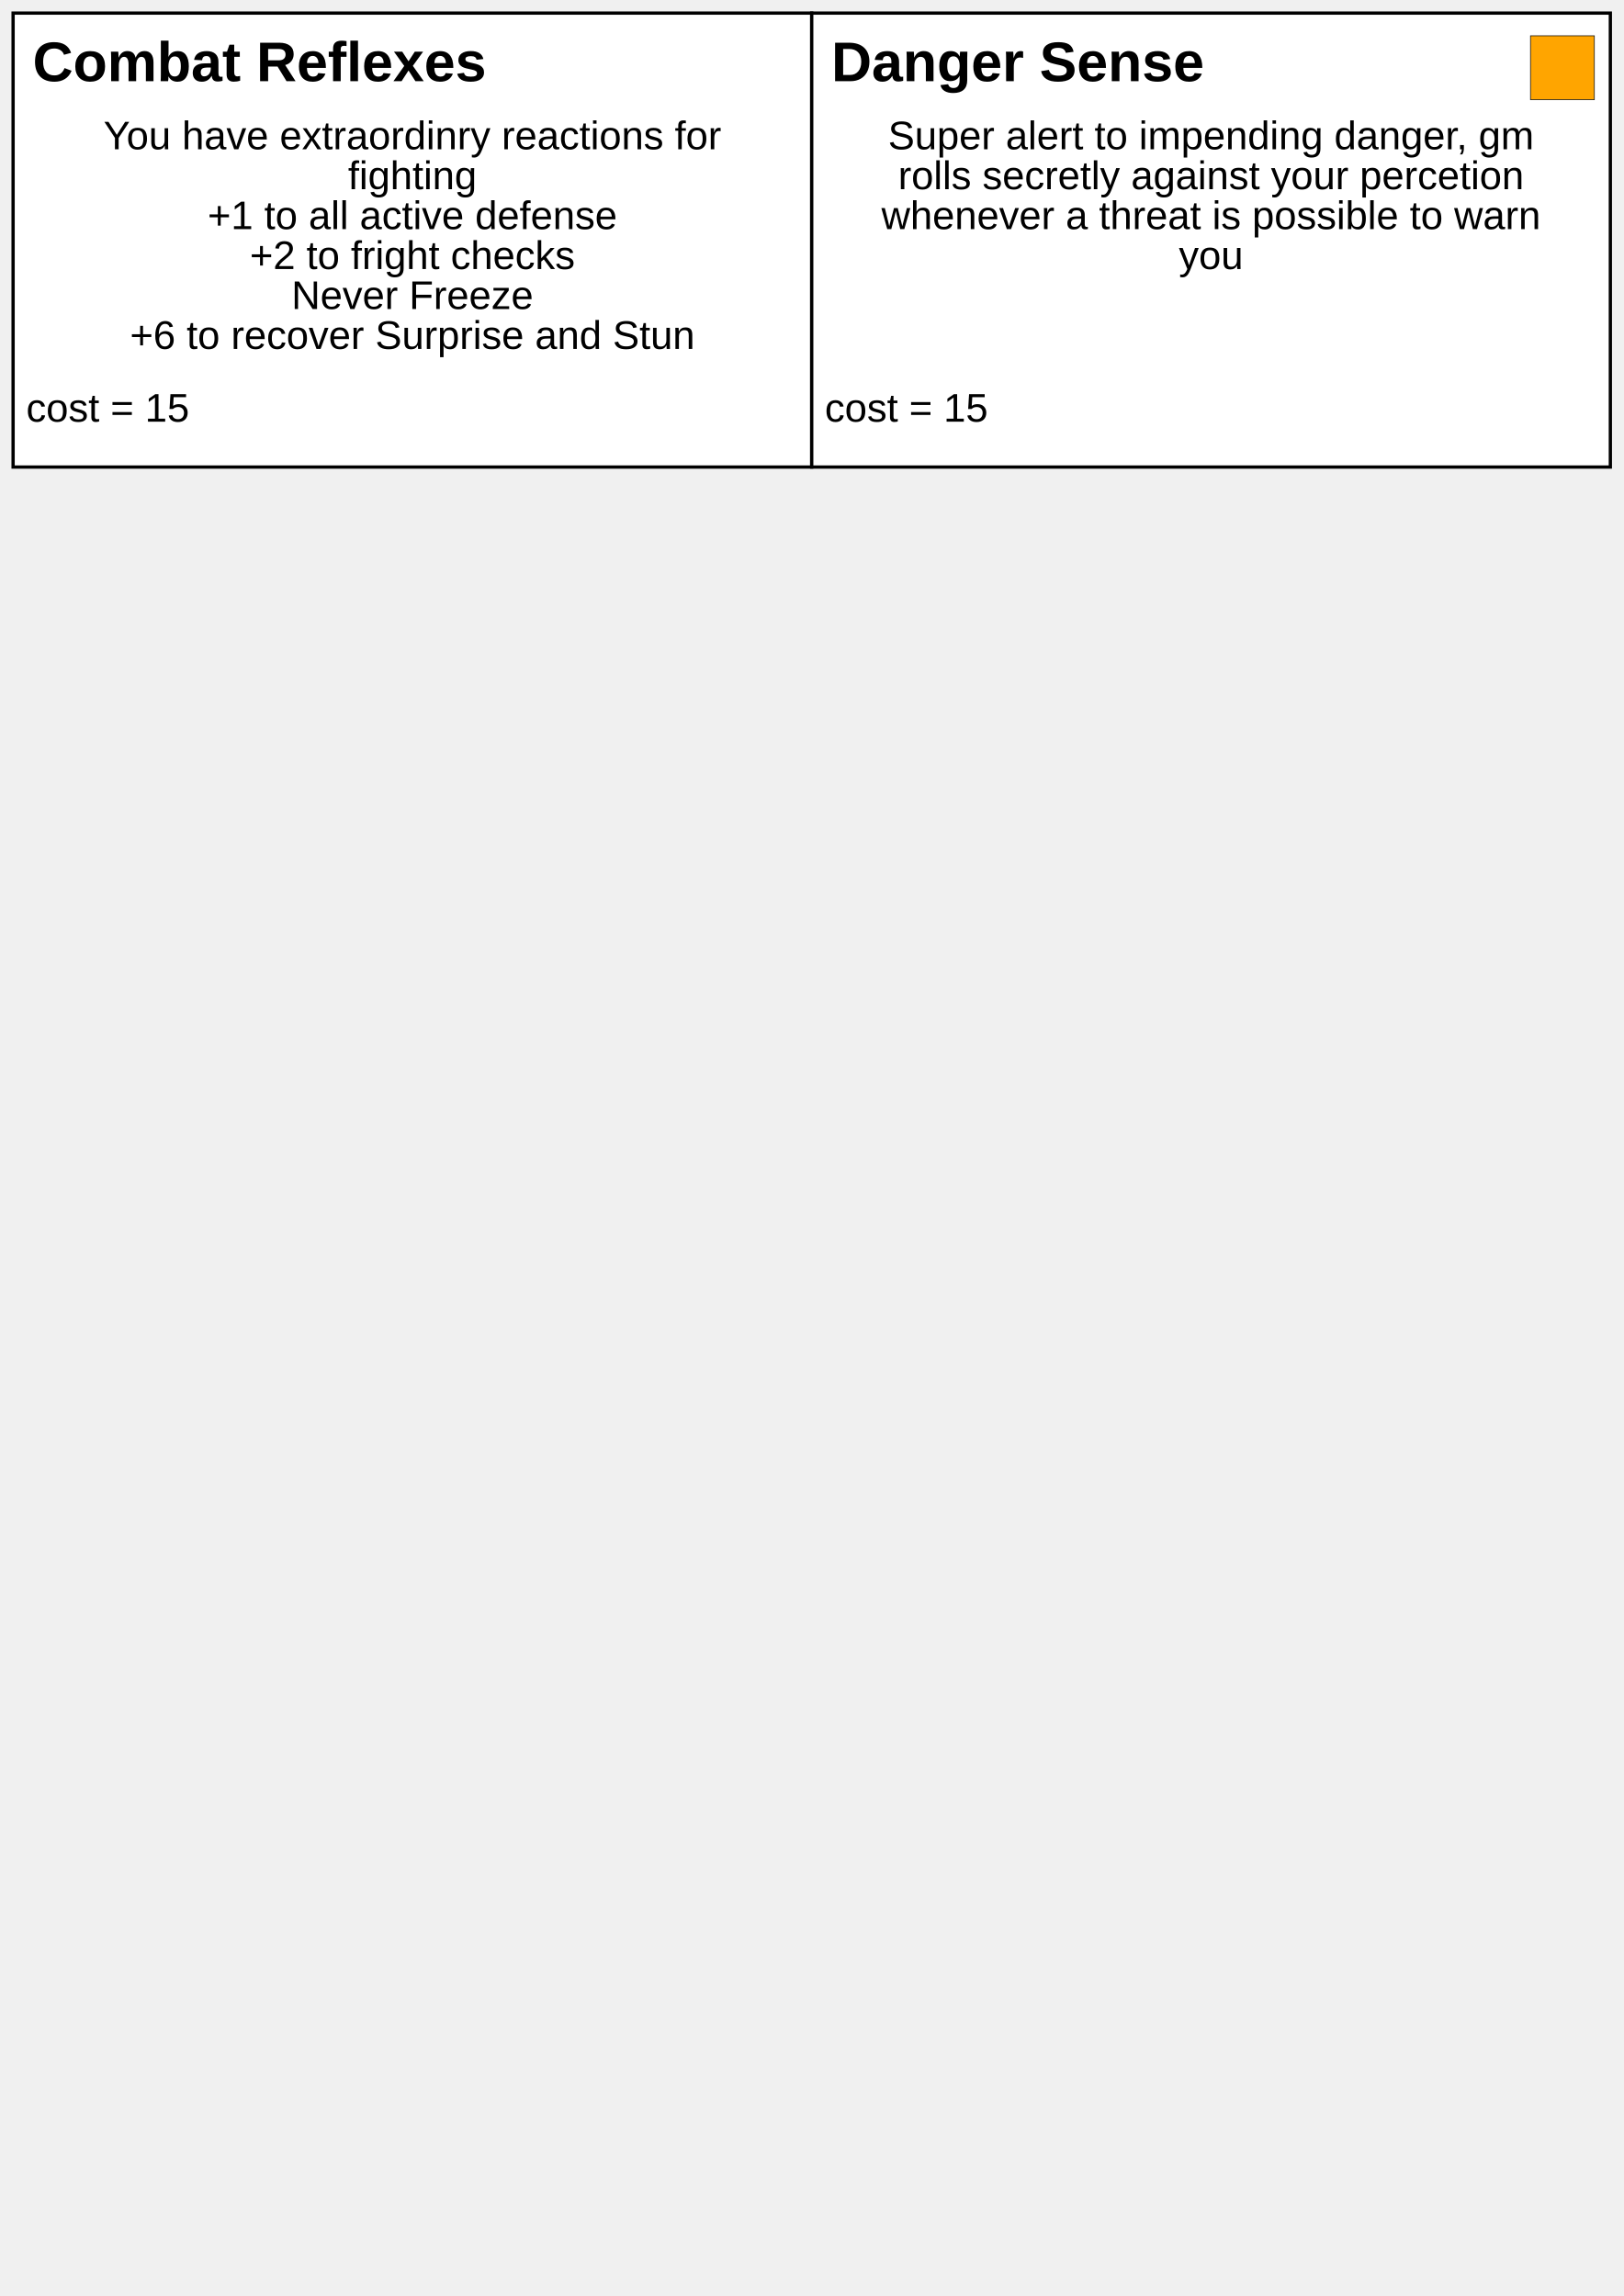
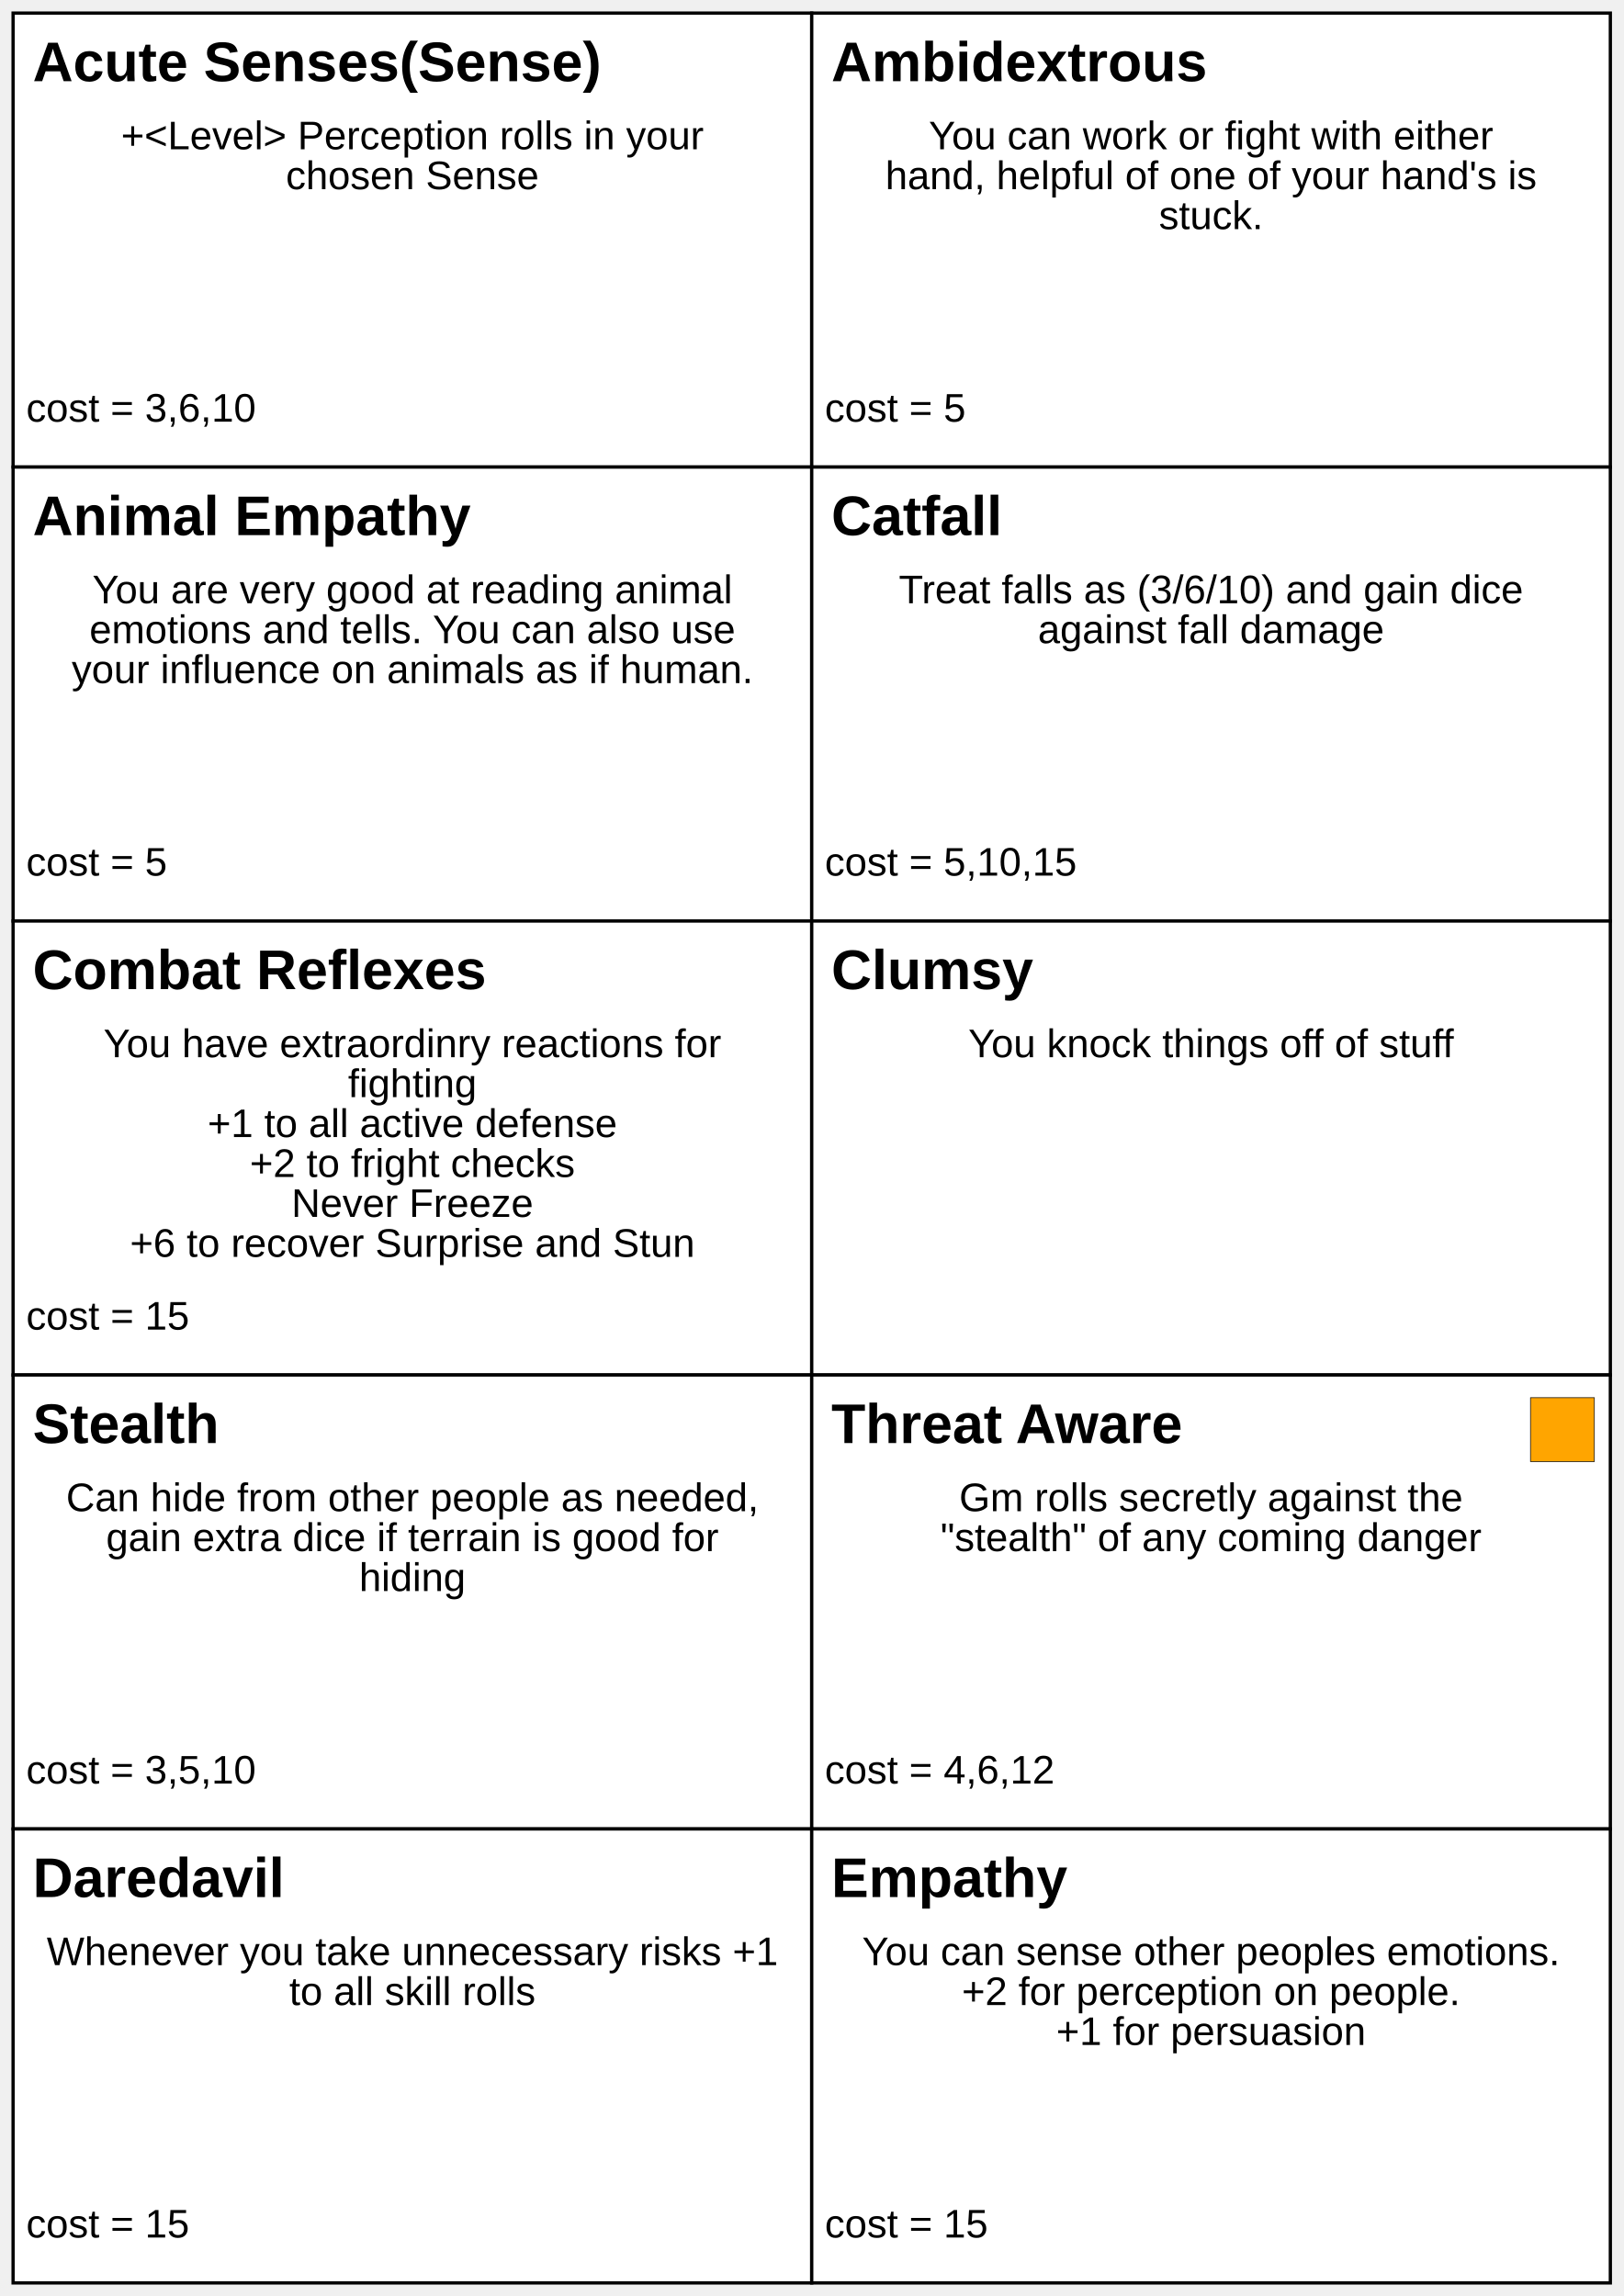
<svg xmlns="http://www.w3.org/2000/svg" width="2480px" height="3508px">
  <g transform="translate(20,20) ">
+     <rect x="0px" y="0px" width="1220px" height="693.6px" fill="white" stroke="black" stroke-width="5px" />
+     <text x="30px" y="104.04px" font-size="85.4px" font-family="Arial" font-weight="bold" vertical-align="text-top">Acute Senses(Sense)</text>
+     <text x="610px" y="208.08px" font-size="61px" font-family="Arial" text-anchor="middle">+&lt;Level&gt; Perception rolls in your</text>
+     <text x="610px" y="269.08px" font-size="61px" font-family="Arial" text-anchor="middle">chosen Sense</text>
+     <text x="20px" y="624.24px" font-size="61px" font-family="Arial">cost = 3,6,10</text>
+   </g>
+   <g transform="translate(1240,20) ">
+     <rect x="0px" y="0px" width="1220px" height="693.6px" fill="white" stroke="black" stroke-width="5px" />
+     <text x="30px" y="104.04px" font-size="85.4px" font-family="Arial" font-weight="bold" vertical-align="text-top">Ambidextrous</text>
+     <text x="610px" y="208.08px" font-size="61px" font-family="Arial" text-anchor="middle">You can work or fight with either</text>
+     <text x="610px" y="269.08px" font-size="61px" font-family="Arial" text-anchor="middle">hand, helpful of one of your hand's is</text>
+     <text x="610px" y="330.08px" font-size="61px" font-family="Arial" text-anchor="middle">stuck.</text>
+     <text x="20px" y="624.24px" font-size="61px" font-family="Arial">cost = 5</text>
+   </g>
+   <g transform="translate(20,713.6) ">
+     <rect x="0px" y="0px" width="1220px" height="693.6px" fill="white" stroke="black" stroke-width="5px" />
+     <text x="30px" y="104.04px" font-size="85.4px" font-family="Arial" font-weight="bold" vertical-align="text-top">Animal Empathy</text>
+     <text x="610px" y="208.08px" font-size="61px" font-family="Arial" text-anchor="middle">You are very good at reading animal</text>
+     <text x="610px" y="269.08px" font-size="61px" font-family="Arial" text-anchor="middle">emotions and tells. You can also use</text>
+     <text x="610px" y="330.08px" font-size="61px" font-family="Arial" text-anchor="middle">your influence on animals as if human.</text>
+     <text x="20px" y="624.24px" font-size="61px" font-family="Arial">cost = 5</text>
+   </g>
+   <g transform="translate(1240,713.6) ">
+     <rect x="0px" y="0px" width="1220px" height="693.6px" fill="white" stroke="black" stroke-width="5px" />
+     <text x="30px" y="104.04px" font-size="85.4px" font-family="Arial" font-weight="bold" vertical-align="text-top">Catfall</text>
+     <text x="610px" y="208.08px" font-size="61px" font-family="Arial" text-anchor="middle">Treat falls as (3/6/10) and gain dice</text>
+     <text x="610px" y="269.08px" font-size="61px" font-family="Arial" text-anchor="middle">against fall damage</text>
+     <text x="20px" y="624.24px" font-size="61px" font-family="Arial">cost = 5,10,15</text>
+   </g>
+   <g transform="translate(20,1407.2) ">
    <rect x="0px" y="0px" width="1220px" height="693.6px" fill="white" stroke="black" stroke-width="5px" />
    <text x="30px" y="104.04px" font-size="85.4px" font-family="Arial" font-weight="bold" vertical-align="text-top">Combat Reflexes</text>
    <text x="610px" y="208.08px" font-size="61px" font-family="Arial" text-anchor="middle">You have extraordinry reactions for</text>
    <text x="610px" y="269.08px" font-size="61px" font-family="Arial" text-anchor="middle">fighting</text>
    <text x="610px" y="330.08px" font-size="61px" font-family="Arial" text-anchor="middle">+1 to all active defense</text>
    <text x="610px" y="391.08px" font-size="61px" font-family="Arial" text-anchor="middle">+2 to fright checks</text>
    <text x="610px" y="452.08px" font-size="61px" font-family="Arial" text-anchor="middle">Never Freeze</text>
    <text x="610px" y="513.08px" font-size="61px" font-family="Arial" text-anchor="middle">+6 to recover Surprise and Stun</text>
    <text x="20px" y="624.24px" font-size="61px" font-family="Arial">cost = 15</text>
  </g>
-   <g transform="translate(1240,20) ">
+   <g transform="translate(1240,1407.2) ">
    <rect x="0px" y="0px" width="1220px" height="693.6px" fill="white" stroke="black" stroke-width="5px" />
-     <text x="30px" y="104.04px" font-size="85.4px" font-family="Arial" font-weight="bold" vertical-align="text-top">Danger Sense</text>
-     <text x="610px" y="208.08px" font-size="61px" font-family="Arial" text-anchor="middle">Super alert to impending danger, gm</text>
-     <text x="610px" y="269.08px" font-size="61px" font-family="Arial" text-anchor="middle">rolls secretly against your percetion</text>
-     <text x="610px" y="330.08px" font-size="61px" font-family="Arial" text-anchor="middle">whenever a threat is possible to warn</text>
-     <text x="610px" y="391.08px" font-size="61px" font-family="Arial" text-anchor="middle">you</text>
+     <text x="30px" y="104.04px" font-size="85.4px" font-family="Arial" font-weight="bold" vertical-align="text-top">Clumsy</text>
+     <text x="610px" y="208.08px" font-size="61px" font-family="Arial" text-anchor="middle">You knock things off of stuff</text>
+   </g>
+   <g transform="translate(20,2100.8) ">
+     <rect x="0px" y="0px" width="1220px" height="693.6px" fill="white" stroke="black" stroke-width="5px" />
+     <text x="30px" y="104.04px" font-size="85.4px" font-family="Arial" font-weight="bold" vertical-align="text-top">Stealth</text>
+     <text x="610px" y="208.08px" font-size="61px" font-family="Arial" text-anchor="middle">Can hide from other people as needed,</text>
+     <text x="610px" y="269.08px" font-size="61px" font-family="Arial" text-anchor="middle">gain extra dice if terrain is good for</text>
+     <text x="610px" y="330.08px" font-size="61px" font-family="Arial" text-anchor="middle">hiding</text>
+     <text x="20px" y="624.24px" font-size="61px" font-family="Arial">cost = 3,5,10</text>
+   </g>
+   <g transform="translate(1240,2100.8) ">
+     <rect x="0px" y="0px" width="1220px" height="693.6px" fill="white" stroke="black" stroke-width="5px" />
+     <text x="30px" y="104.04px" font-size="85.4px" font-family="Arial" font-weight="bold" vertical-align="text-top">Threat Aware</text>
+     <text x="610px" y="208.08px" font-size="61px" font-family="Arial" text-anchor="middle">Gm rolls secretly against the</text>
+     <text x="610px" y="269.08px" font-size="61px" font-family="Arial" text-anchor="middle">"stealth" of any coming danger</text>
    <rect x="1098px" y="34.68px" width="97.6px" height="97.6px" fill="orange" stroke="black" stroke-width="1px" />
+     <text x="20px" y="624.24px" font-size="61px" font-family="Arial">cost = 4,6,12</text>
+   </g>
+   <g transform="translate(20,2794.4) ">
+     <rect x="0px" y="0px" width="1220px" height="693.6px" fill="white" stroke="black" stroke-width="5px" />
+     <text x="30px" y="104.04px" font-size="85.4px" font-family="Arial" font-weight="bold" vertical-align="text-top">Daredavil</text>
+     <text x="610px" y="208.08px" font-size="61px" font-family="Arial" text-anchor="middle">Whenever you take unnecessary risks +1</text>
+     <text x="610px" y="269.08px" font-size="61px" font-family="Arial" text-anchor="middle">to all skill rolls</text>
+     <text x="20px" y="624.24px" font-size="61px" font-family="Arial">cost = 15</text>
+   </g>
+   <g transform="translate(1240,2794.4) ">
+     <rect x="0px" y="0px" width="1220px" height="693.6px" fill="white" stroke="black" stroke-width="5px" />
+     <text x="30px" y="104.04px" font-size="85.4px" font-family="Arial" font-weight="bold" vertical-align="text-top">Empathy</text>
+     <text x="610px" y="208.08px" font-size="61px" font-family="Arial" text-anchor="middle">You can sense other peoples emotions.</text>
+     <text x="610px" y="269.08px" font-size="61px" font-family="Arial" text-anchor="middle">+2 for perception on people.</text>
+     <text x="610px" y="330.08px" font-size="61px" font-family="Arial" text-anchor="middle">+1 for persuasion</text>
    <text x="20px" y="624.24px" font-size="61px" font-family="Arial">cost = 15</text>
  </g>
</svg>
